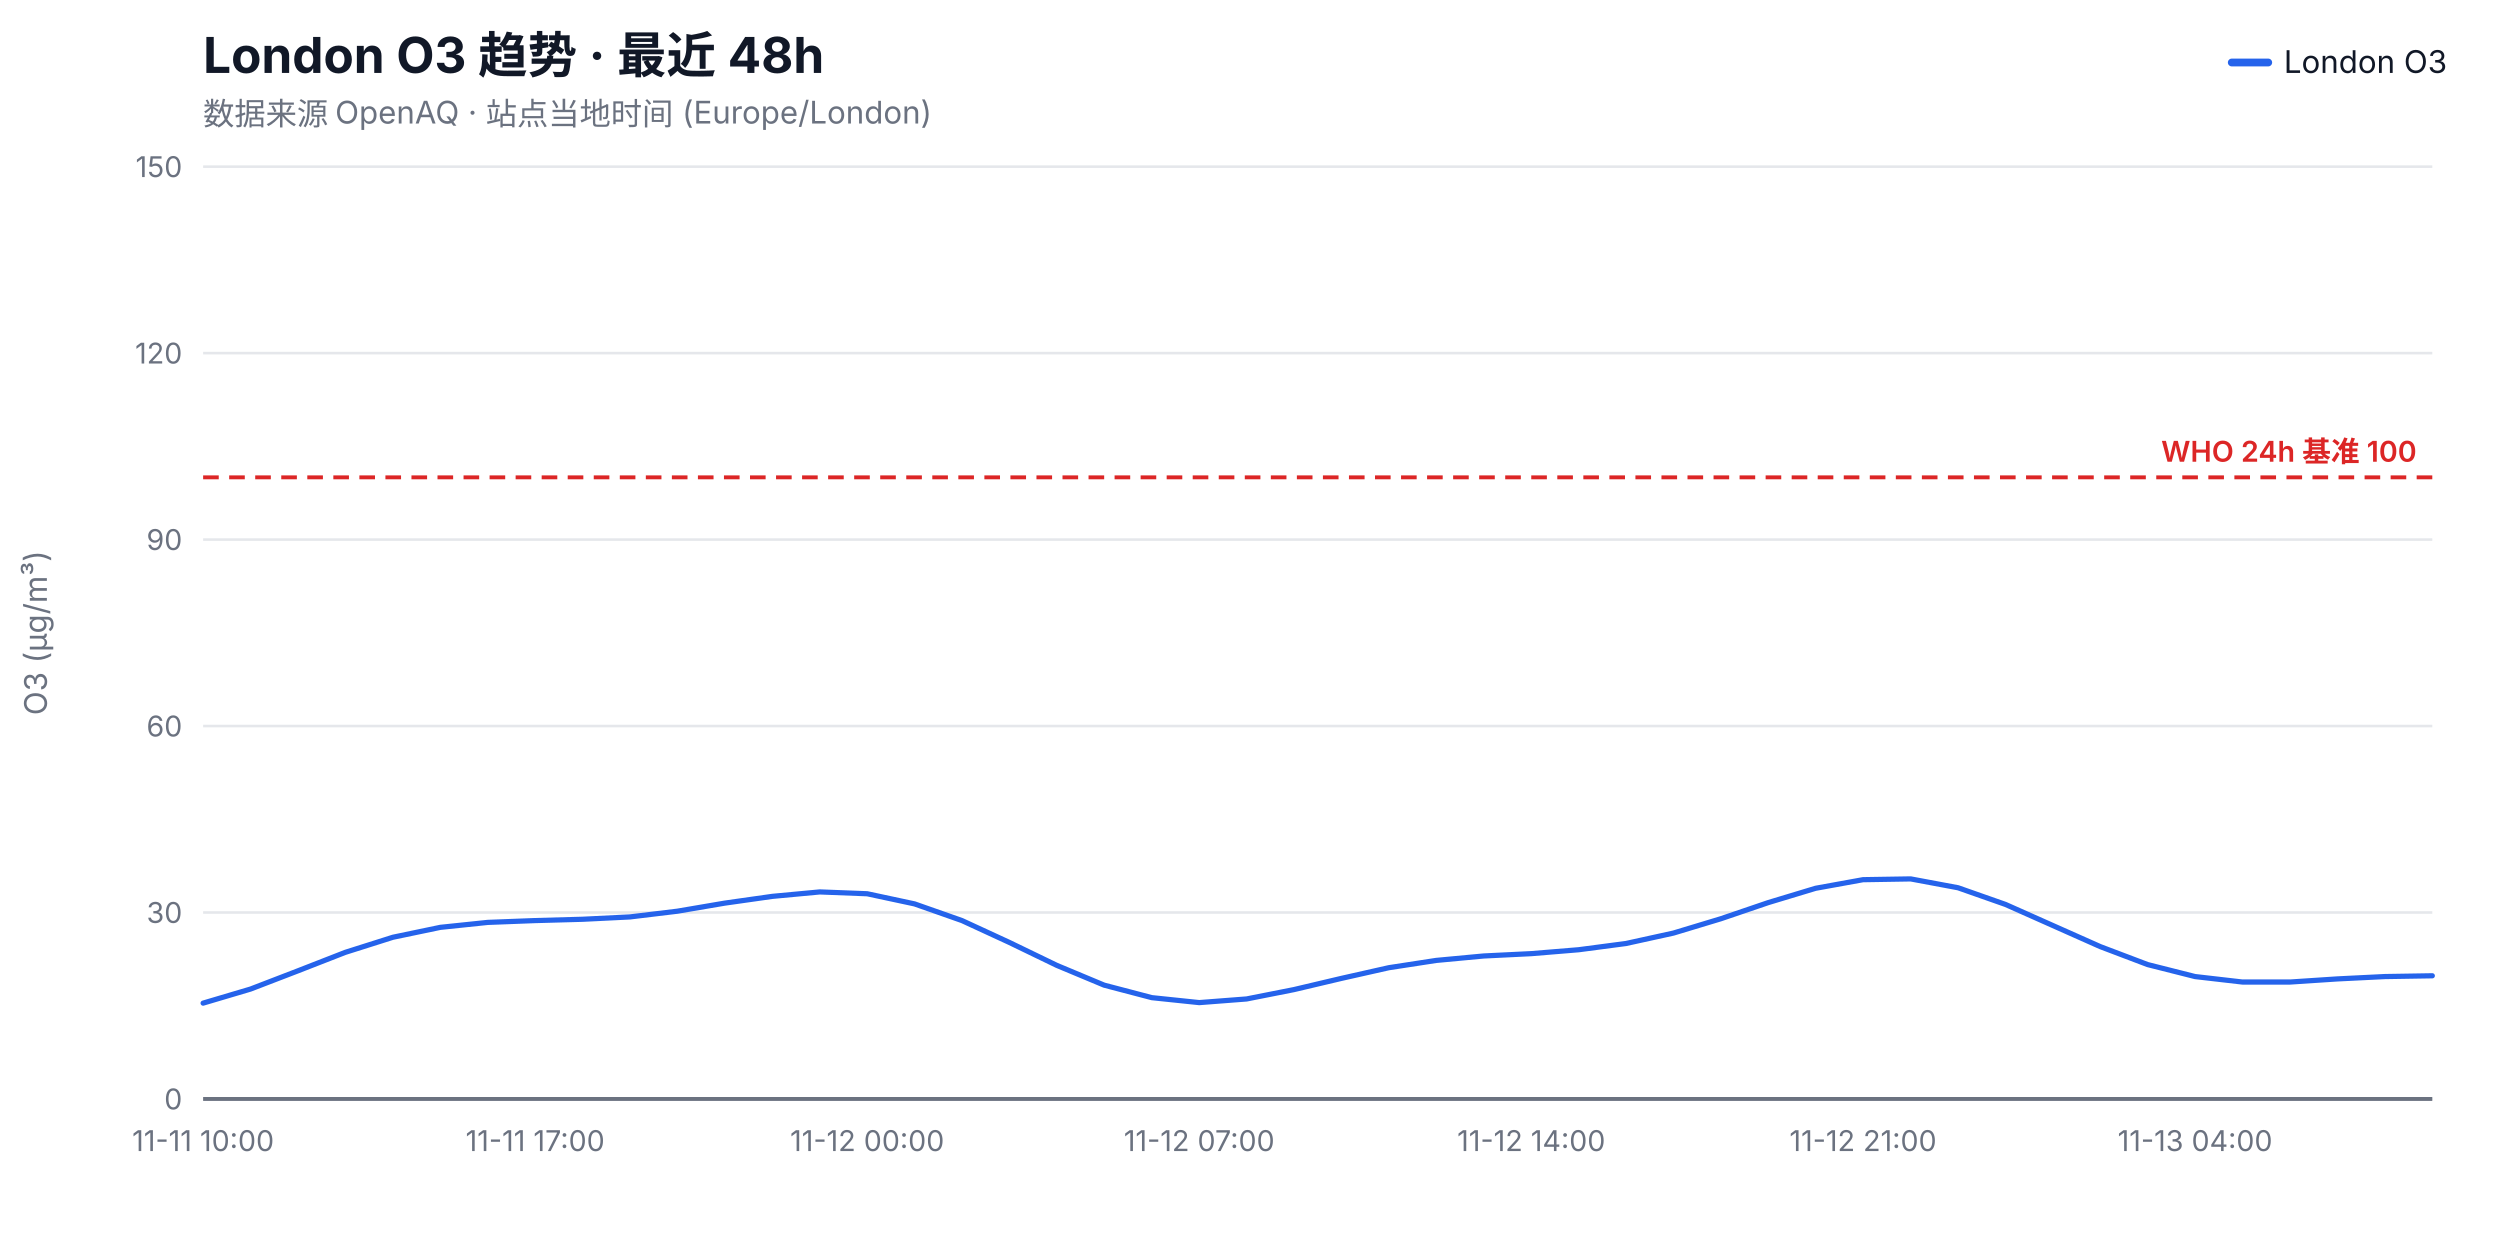
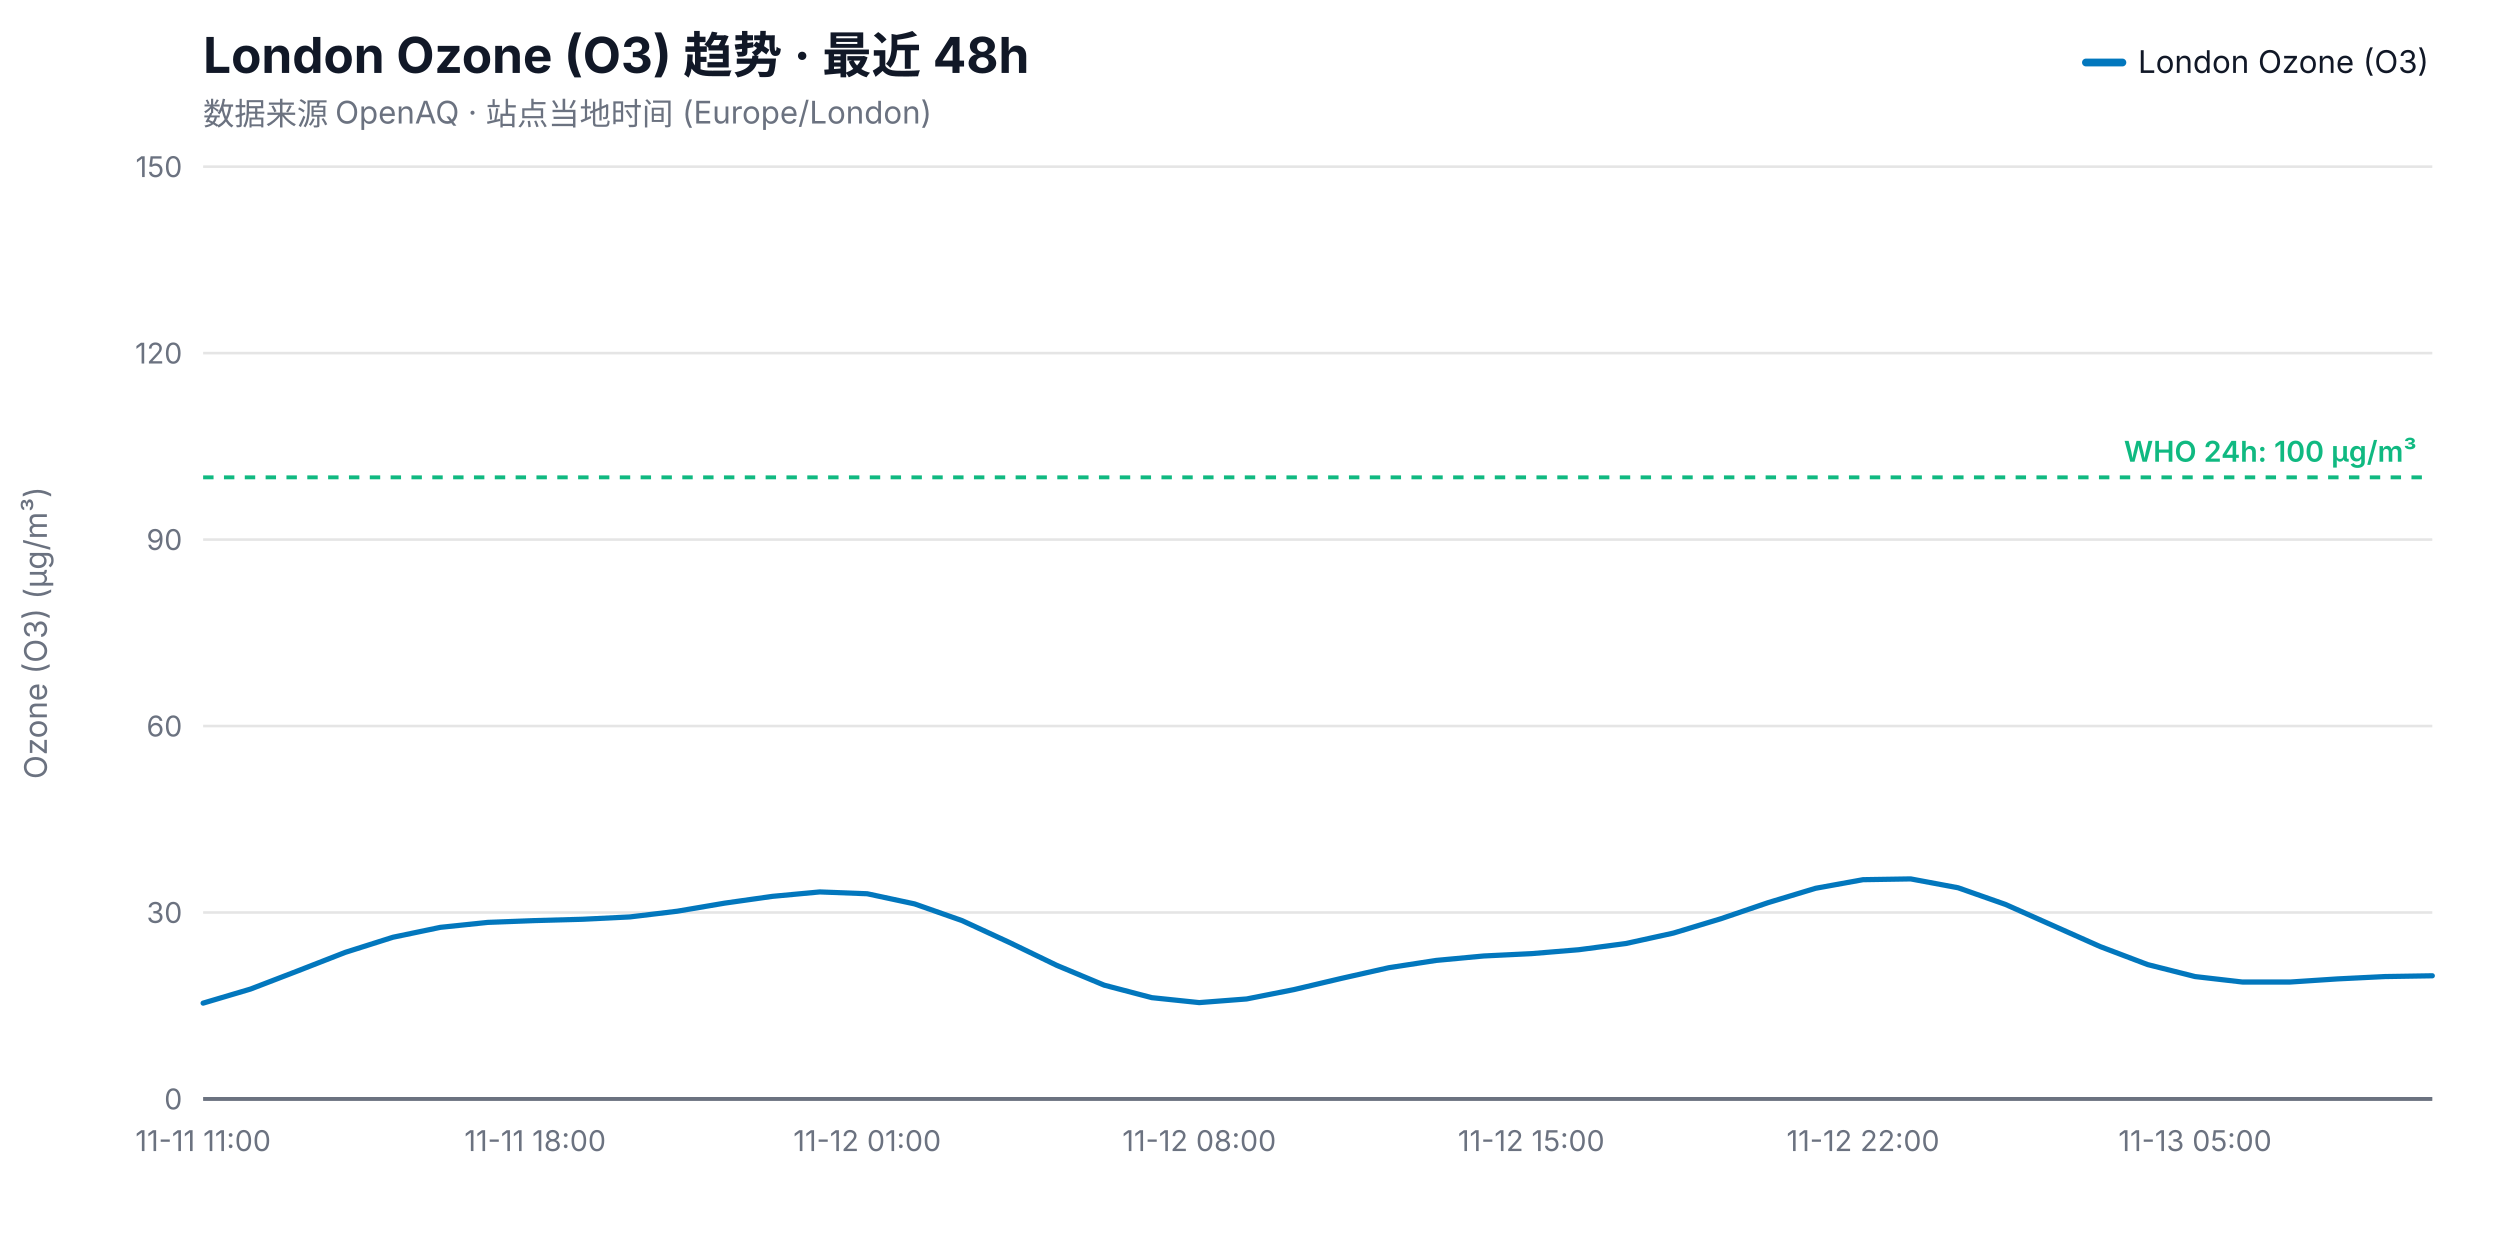
<svg xmlns="http://www.w3.org/2000/svg" width="960" height="480" viewBox="0 0 960 480" font-family="system-ui,-apple-system,sans-serif">
  <rect width="960" height="480" fill="#ffffff" />
-   <text x="78" y="28" font-size="19" font-weight="700" fill="#111827">London O3 趋势 · 最近 48h</text>
+   <text x="78" y="28" font-size="19" font-weight="700" fill="#111827">London Ozone (O3) 趋势 · 最近 48h</text>
  <text x="78" y="48" font-size="12" fill="#6b7280">数据来源 OpenAQ · 站点当地时间 (Europe/London)</text>
-   <line x1="857" y1="24" x2="871" y2="24" stroke="#2563eb" stroke-width="3" stroke-linecap="round" />
-   <text x="877" y="28" font-size="12" fill="#111827">London O3</text>
-   <line x1="78" y1="422.0" x2="934" y2="422.0" stroke="#e5e7eb" stroke-width="1" />
+   <line x1="801" y1="24" x2="815" y2="24" stroke="#0277BD" stroke-width="3" stroke-linecap="round" />
+   <text x="821" y="28" font-size="12" fill="#111827">London Ozone (O3)</text>
+   <line x1="78" y1="422.0" x2="934" y2="422.0" stroke="#e5e5e5" stroke-width="1" />
  <text x="70" y="426.0" font-size="11" fill="#6b7280" text-anchor="end">0</text>
-   <line x1="78" y1="350.4" x2="934" y2="350.4" stroke="#e5e7eb" stroke-width="1" />
+   <line x1="78" y1="350.4" x2="934" y2="350.4" stroke="#e5e5e5" stroke-width="1" />
  <text x="70" y="354.4" font-size="11" fill="#6b7280" text-anchor="end">30</text>
-   <line x1="78" y1="278.8" x2="934" y2="278.8" stroke="#e5e7eb" stroke-width="1" />
+   <line x1="78" y1="278.8" x2="934" y2="278.8" stroke="#e5e5e5" stroke-width="1" />
  <text x="70" y="282.8" font-size="11" fill="#6b7280" text-anchor="end">60</text>
-   <line x1="78" y1="207.2" x2="934" y2="207.2" stroke="#e5e7eb" stroke-width="1" />
+   <line x1="78" y1="207.2" x2="934" y2="207.2" stroke="#e5e5e5" stroke-width="1" />
  <text x="70" y="211.2" font-size="11" fill="#6b7280" text-anchor="end">90</text>
-   <line x1="78" y1="135.6" x2="934" y2="135.6" stroke="#e5e7eb" stroke-width="1" />
+   <line x1="78" y1="135.6" x2="934" y2="135.6" stroke="#e5e5e5" stroke-width="1" />
  <text x="70" y="139.6" font-size="11" fill="#6b7280" text-anchor="end">120</text>
-   <line x1="78" y1="64.0" x2="934" y2="64.0" stroke="#e5e7eb" stroke-width="1" />
+   <line x1="78" y1="64.0" x2="934" y2="64.0" stroke="#e5e5e5" stroke-width="1" />
  <text x="70" y="68.0" font-size="11" fill="#6b7280" text-anchor="end">150</text>
-   <text x="18" y="243" font-size="12" fill="#6b7280" text-anchor="middle" transform="rotate(-90 18 243)">O3 (µg/m³)</text>
+   <text x="18" y="243" font-size="12" fill="#6b7280" text-anchor="middle" transform="rotate(-90 18 243)">Ozone (O3) (µg/m³)</text>
  <line x1="78" y1="422" x2="934" y2="422" stroke="#6b7280" stroke-width="1.5" />
-   <text x="78.0" y="442" font-size="11" fill="#6b7280" text-anchor="middle">11-11 10:00</text>
-   <text x="205.5" y="442" font-size="11" fill="#6b7280" text-anchor="middle">11-11 17:00</text>
-   <text x="333.0" y="442" font-size="11" fill="#6b7280" text-anchor="middle">11-12 00:00</text>
-   <text x="460.5" y="442" font-size="11" fill="#6b7280" text-anchor="middle">11-12 07:00</text>
-   <text x="588.0" y="442" font-size="11" fill="#6b7280" text-anchor="middle">11-12 14:00</text>
-   <text x="715.4" y="442" font-size="11" fill="#6b7280" text-anchor="middle">11-12 21:00</text>
-   <text x="842.9" y="442" font-size="11" fill="#6b7280" text-anchor="middle">11-13 04:00</text>
-   <line x1="78" y1="183.3" x2="934" y2="183.3" stroke="#dc2626" stroke-width="1.5" stroke-dasharray="6 4" />
-   <text x="928" y="177.3" font-size="11" fill="#dc2626" text-anchor="end" font-weight="600">WHO 24h 基准 100</text>
-   <polyline fill="none" stroke="#2563eb" stroke-width="2" stroke-linejoin="round" stroke-linecap="round" points="78.0,385.2 96.2,379.8 114.4,372.8 132.6,365.7 150.9,359.9 169.1,356.1 187.3,354.2 205.5,353.5 223.7,353.0 241.9,352.1 260.1,349.9 278.3,346.8 296.6,344.2 314.8,342.5 333.0,343.2 351.2,347.1 369.4,353.5 387.6,361.9 405.8,370.7 424.0,378.3 442.3,383.1 460.5,385.0 478.7,383.6 496.9,380.0 515.1,375.7 533.3,371.6 551.5,368.8 569.7,367.1 588.0,366.2 606.2,364.7 624.4,362.3 642.6,358.3 660.8,352.8 679.0,346.6 697.2,341.1 715.4,337.8 733.7,337.5 751.9,340.9 770.1,347.3 788.3,355.4 806.5,363.5 824.7,370.4 842.9,375.0 861.1,377.1 879.4,377.1 897.6,375.9 915.8,375.0 934.0,374.7" />
+   <text x="78.0" y="442" font-size="11" fill="#6b7280" text-anchor="middle">11-11 11:00</text>
+   <text x="205.5" y="442" font-size="11" fill="#6b7280" text-anchor="middle">11-11 18:00</text>
+   <text x="333.0" y="442" font-size="11" fill="#6b7280" text-anchor="middle">11-12 01:00</text>
+   <text x="460.5" y="442" font-size="11" fill="#6b7280" text-anchor="middle">11-12 08:00</text>
+   <text x="588.0" y="442" font-size="11" fill="#6b7280" text-anchor="middle">11-12 15:00</text>
+   <text x="715.4" y="442" font-size="11" fill="#6b7280" text-anchor="middle">11-12 22:00</text>
+   <text x="842.9" y="442" font-size="11" fill="#6b7280" text-anchor="middle">11-13 05:00</text>
+   <line x1="78" y1="183.3" x2="934" y2="183.3" stroke="#10B981" stroke-width="1.5" stroke-dasharray="4,4" />
+   <text x="928" y="177.3" font-size="11" fill="#10B981" text-anchor="end" font-weight="600">WHO 24h: 100 µg/m³</text>
+   <polyline fill="none" stroke="#0277BD" stroke-width="2" stroke-linejoin="round" stroke-linecap="round" points="78.0,385.2 96.2,379.8 114.4,372.8 132.6,365.7 150.9,359.9 169.1,356.1 187.3,354.2 205.5,353.5 223.7,353.0 241.9,352.1 260.1,349.9 278.3,346.8 296.6,344.2 314.8,342.5 333.0,343.2 351.2,347.1 369.4,353.5 387.6,361.9 405.8,370.7 424.0,378.3 442.3,383.1 460.5,385.0 478.7,383.6 496.9,380.0 515.1,375.7 533.3,371.6 551.5,368.8 569.7,367.1 588.0,366.2 606.2,364.7 624.4,362.3 642.6,358.3 660.8,352.8 679.0,346.6 697.2,341.1 715.4,337.8 733.7,337.5 751.9,340.9 770.1,347.3 788.3,355.4 806.5,363.5 824.7,370.4 842.9,375.0 861.1,377.1 879.4,377.1 897.6,375.9 915.8,375.0 934.0,374.7" />
</svg>
